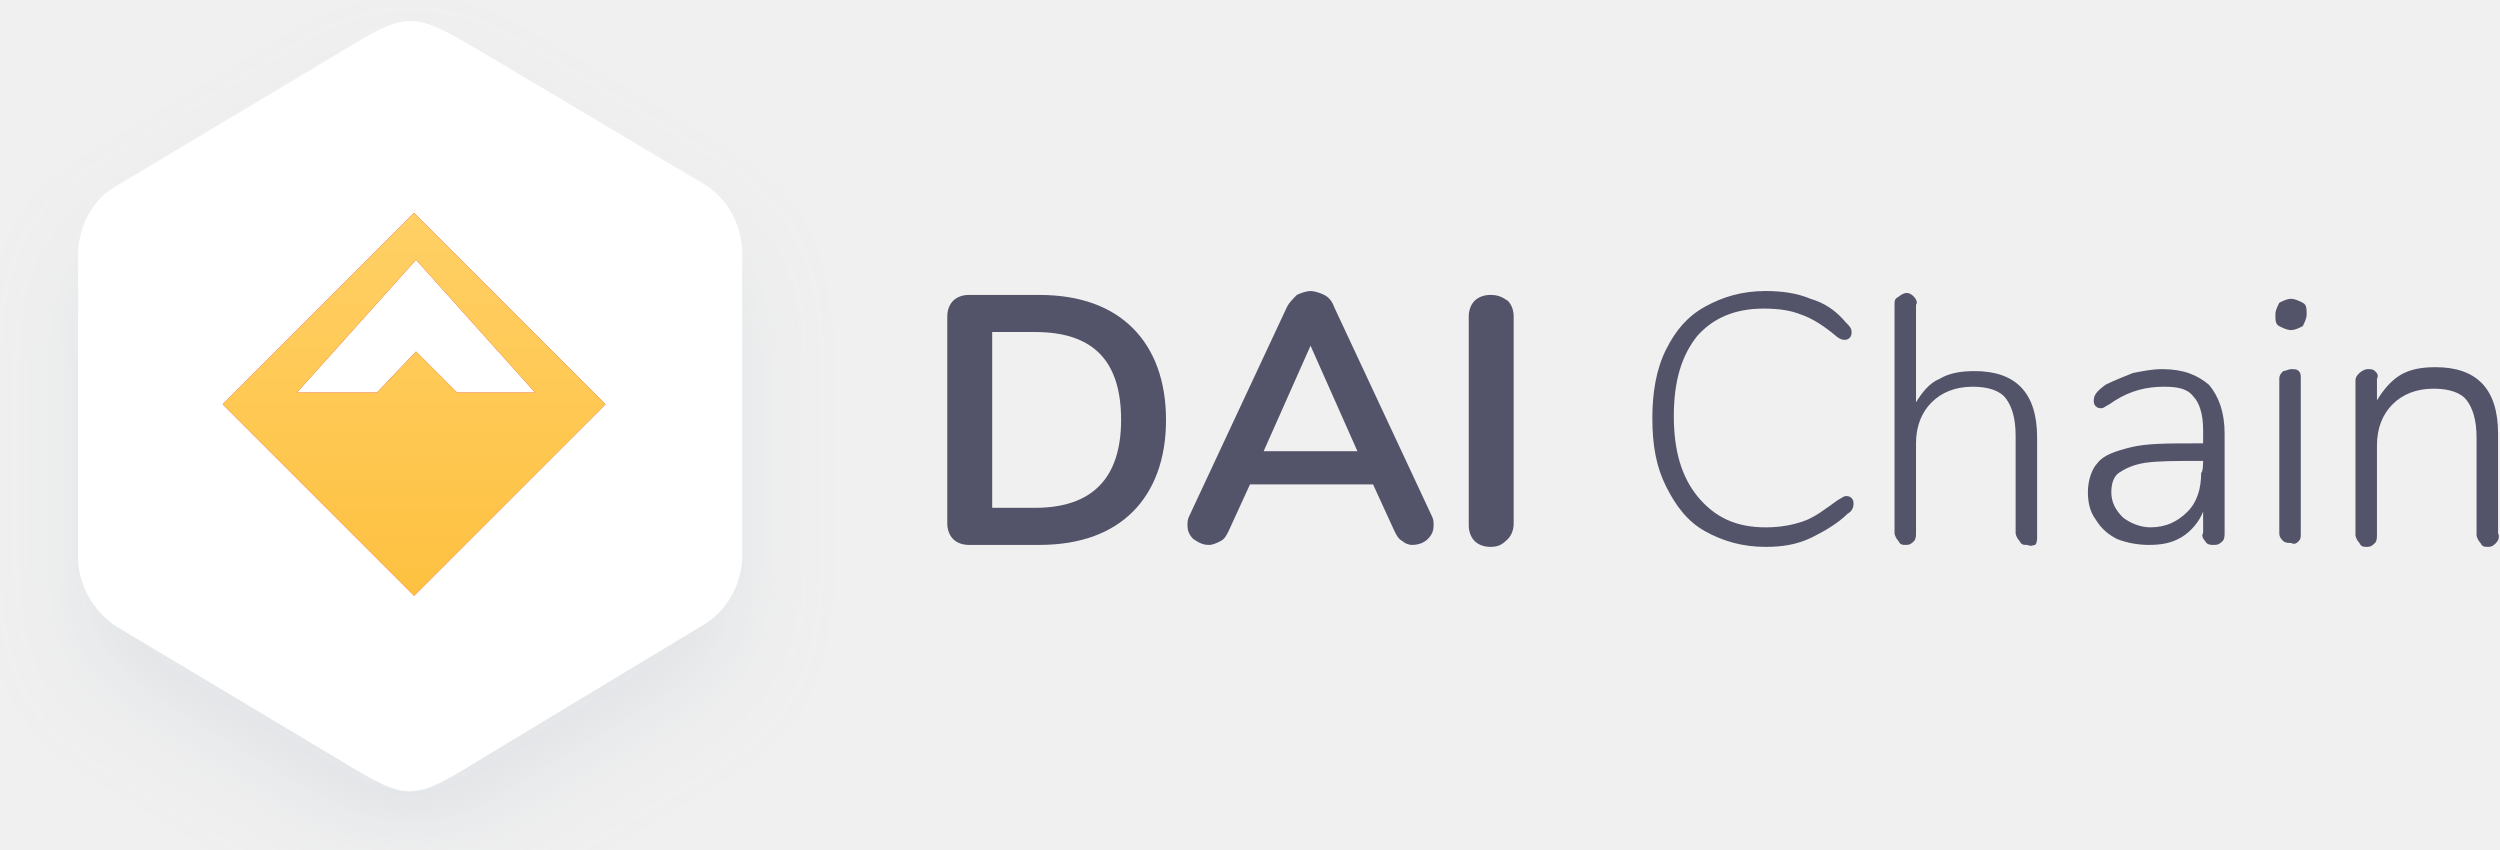
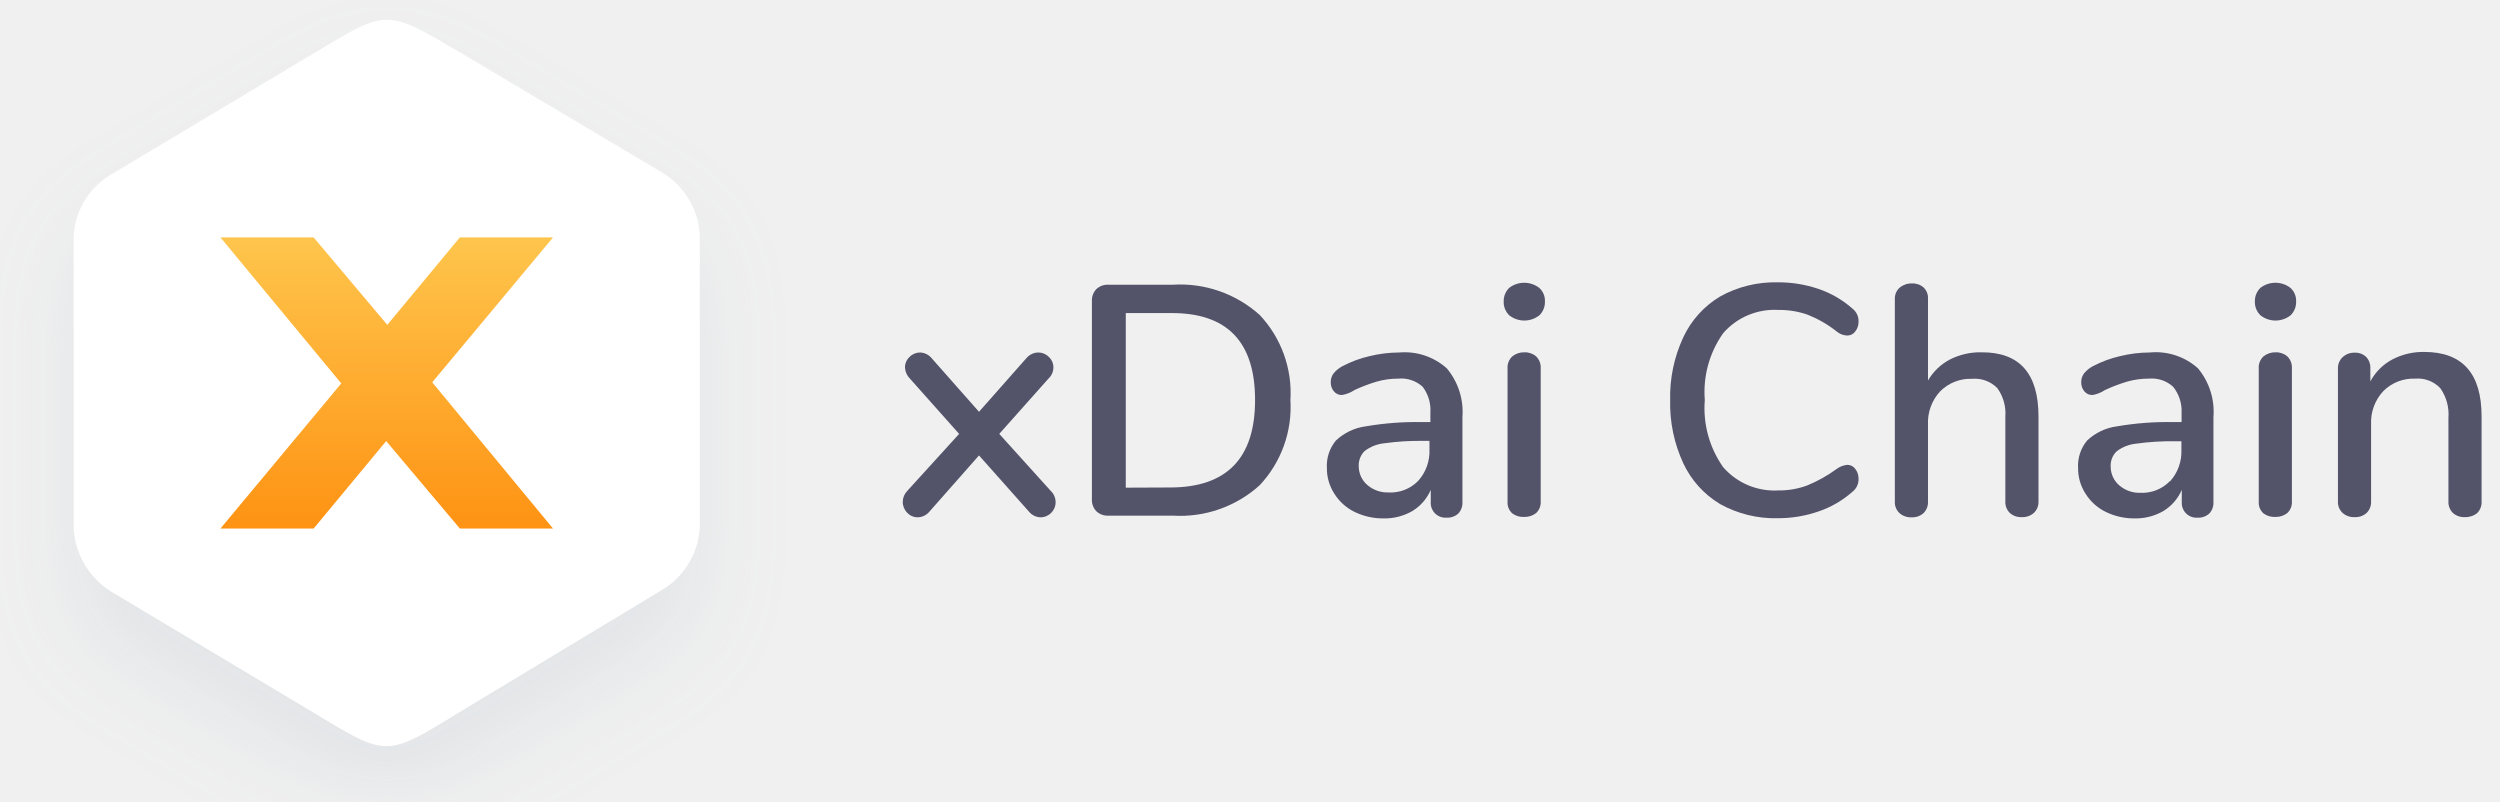
- <svg xmlns="http://www.w3.org/2000/svg" version="1.1" id="Layer_1" x="0px" y="0px" viewBox="0 0 128 43.5" style="enable-background:new 0 0 128 43.5;" xml:space="preserve">
-   <style type="text/css">
- 	.st0{filter:url(#a);}
- 	.st1{fill:#FFFFFF;}
- 	.st2{fill:#D6191E;}
- 	.st3{fill:url(#SVGID_1_);}
- 	.st4{fill:#53546A;}
- </style>
-   <filter filterUnits="userSpaceOnUse" height="49" id="a" width="43" x="0" y="0">
-     <feOffset dy="3" in="SourceAlpha" />
-     <feGaussianBlur result="blurOut" stdDeviation="2.236" />
-     <feFlood flood-color="#ABBAC7" result="floodOut" />
-     <feComposite in="floodOut" in2="blurOut" operator="atop" />
-     <feComponentTransfer>
-       <feFuncA slope=".2" type="linear" />
-     </feComponentTransfer>
-     <feMerge>
-       <feMergeNode />
-       <feMergeNode in="SourceGraphic" />
-     </feMerge>
-   </filter>
-   <g class="st0">
-     <path class="st1" d="M17.2,38.8L6,32.1c-2-1.3-2-3.4-2-3.4l0-15.8c0,0,0-2.3,2-3.4l11.2-6.7c3.8-2.3,3.8-2.3,7.7,0L36,9.4   c2,1.2,2,3.4,2,3.4v15.8c0,0,0,2.2-2,3.4l-11.1,6.7C21,41.1,21,41.1,17.2,38.8z" />
+ <svg xmlns="http://www.w3.org/2000/svg" width="135.75" height="43.5" viewBox="0 0 135.75 43.5">
+   <defs>
+     <style>
+       .a {
+         fill: #fff;
+         filter: url(#b);
+       }
+ 
+       .b {
+         fill: url(#a);
+       }
+ 
+       .c {
+         fill: #53546a;
+       }
+     </style>
+     <linearGradient id="a" x1="21" y1="12.89" x2="21" y2="28.58" gradientUnits="userSpaceOnUse">
+       <stop offset="0" stop-color="#fec54c" />
+       <stop offset="1" stop-color="#fe9314" />
+     </linearGradient>
+     <filter filterUnits="userSpaceOnUse" height="49" id="b" width="43" x="0" y="0">
+       <feOffset dy="3" in="SourceAlpha" />
+       <feGaussianBlur result="blurOut" stdDeviation="2.236" />
+       <feFlood flood-color="#ABBAC7" result="floodOut" />
+       <feComposite in="floodOut" in2="blurOut" operator="atop" />
+       <feComponentTransfer>
+         <feFuncA slope=".2" type="linear" />
+       </feComponentTransfer>
+       <feMerge>
+         <feMergeNode />
+         <feMergeNode in="SourceGraphic" />
+       </feMerge>
+     </filter>
+   </defs>
+   <path class="a" d="M17.2,38.8,6,32.1a4.34,4.34,0,0,1-2-3.4V12.9A4.11,4.11,0,0,1,6,9.5L17.2,2.8C21,.5,21,.5,24.9,2.8L36,9.4a4.22,4.22,0,0,1,2,3.4V28.6A4.22,4.22,0,0,1,36,32L24.9,38.7C21,41.1,21,41.1,17.2,38.8Z" />
+   <polygon class="b" points="30.03 12.89 24.97 12.89 21.03 17.64 17.03 12.89 11.97 12.89 18.53 20.82 11.97 28.7 17.03 28.7 20.97 23.95 24.97 28.7 30.03 28.7 23.47 20.76 30.03 12.89" />
+   <g>
+     <path class="c" d="M57.32,27.27a.82.82,0,0,1-.82.82.84.84,0,0,1-.62-.3l-2.72-3.06-2.7,3.06a.85.85,0,0,1-.62.3.77.77,0,0,1-.58-.25.82.82,0,0,1-.24-.59.86.86,0,0,1,.25-.6l2.81-3.09-2.67-3a.92.92,0,0,1-.27-.6.77.77,0,0,1,.25-.58.8.8,0,0,1,.57-.24.85.85,0,0,1,.62.3l2.58,2.92,2.58-2.92a.86.86,0,0,1,.64-.3.8.8,0,0,1,.57.24.77.77,0,0,1,.25.58.83.83,0,0,1-.27.6l-2.67,3,2.79,3.09A.85.85,0,0,1,57.32,27.27Z" />
+     <path class="c" d="M59.53,27.76a.88.88,0,0,1-.24-.65V16.35a.88.88,0,0,1,.24-.65.9.9,0,0,1,.67-.24h3.49A6.46,6.46,0,0,1,68.4,17.1a6.18,6.18,0,0,1,1.67,4.62,6.21,6.21,0,0,1-1.67,4.63A6.44,6.44,0,0,1,63.69,28H60.2A.9.9,0,0,1,59.53,27.76Zm4-1.29q4.62,0,4.62-4.75T63.58,17H61.13v9.48Z" />
+     <path class="c" d="M78.56,20a3.68,3.68,0,0,1,.85,2.65v4.61a.84.84,0,0,1-.23.63.89.89,0,0,1-.64.22.8.8,0,0,1-.85-.85v-.66a2.51,2.51,0,0,1-1,1.15,3,3,0,0,1-1.56.4,3.52,3.52,0,0,1-1.57-.35,2.68,2.68,0,0,1-1.11-1,2.51,2.51,0,0,1-.4-1.39,2.14,2.14,0,0,1,.49-1.49,2.92,2.92,0,0,1,1.62-.77,16.33,16.33,0,0,1,3.1-.23h.41v-.52A2.09,2.09,0,0,0,77.25,21a1.72,1.72,0,0,0-1.32-.44,4.19,4.19,0,0,0-1.17.16,8.78,8.78,0,0,0-1.21.46,1.74,1.74,0,0,1-.68.27.55.55,0,0,1-.44-.2.73.73,0,0,1-.17-.5.77.77,0,0,1,.15-.47,1.59,1.59,0,0,1,.49-.4,6.08,6.08,0,0,1,1.46-.54,6.8,6.8,0,0,1,1.62-.2A3.43,3.43,0,0,1,78.56,20ZM77,26.12a2.41,2.41,0,0,0,.62-1.72v-.46h-.32a13.84,13.84,0,0,0-2.13.13,2.1,2.1,0,0,0-1.07.42,1.09,1.09,0,0,0-.32.84,1.34,1.34,0,0,0,.46,1,1.68,1.68,0,0,0,1.16.41A2.09,2.09,0,0,0,77,26.12Z" />
+     <path class="c" d="M81.95,17.12a1,1,0,0,1-.3-.75,1,1,0,0,1,.3-.74,1.34,1.34,0,0,1,1.63,0,.94.94,0,0,1,.31.74,1,1,0,0,1-.3.75,1.32,1.32,0,0,1-1.64,0Zm.17,10.76a.78.78,0,0,1-.26-.64V20a.81.81,0,0,1,.26-.65,1,1,0,0,1,.65-.22.93.93,0,0,1,.64.22.83.83,0,0,1,.25.65v7.22a.8.8,0,0,1-.25.64,1,1,0,0,1-.64.21A1,1,0,0,1,82.12,27.88Z" />
+     <path class="c" d="M93.4,27.37a5.09,5.09,0,0,1-2-2.22,7.69,7.69,0,0,1-.71-3.42,7.64,7.64,0,0,1,.71-3.41,5.09,5.09,0,0,1,2-2.22,6.13,6.13,0,0,1,3.13-.77,6.72,6.72,0,0,1,2.22.36,5.4,5.4,0,0,1,1.83,1.06.86.86,0,0,1,.34.71.84.84,0,0,1-.18.54.53.53,0,0,1-.43.22.92.92,0,0,1-.59-.23,6.29,6.29,0,0,0-1.56-.9,4.6,4.6,0,0,0-1.59-.26,3.69,3.69,0,0,0-3,1.26,5.53,5.53,0,0,0-1,3.63,5.56,5.56,0,0,0,1,3.65,3.69,3.69,0,0,0,3,1.26,4.34,4.34,0,0,0,1.56-.27,7.49,7.49,0,0,0,1.59-.89,1.16,1.16,0,0,1,.59-.23.53.53,0,0,1,.43.22.84.84,0,0,1,.18.54.86.86,0,0,1-.34.71,5.39,5.39,0,0,1-1.83,1.06,6.72,6.72,0,0,1-2.22.37A6.13,6.13,0,0,1,93.4,27.37Z" />
+     <path class="c" d="M110.69,22.61v4.62a.81.81,0,0,1-.25.62.93.93,0,0,1-.66.23.9.9,0,0,1-.65-.23.82.82,0,0,1-.24-.62V22.63a2.34,2.34,0,0,0-.44-1.56,1.71,1.71,0,0,0-1.36-.5,2.32,2.32,0,0,0-1.74.68,2.49,2.49,0,0,0-.66,1.81v4.18a.82.82,0,0,1-.24.62.9.9,0,0,1-.65.23.92.92,0,0,1-.66-.23.8.8,0,0,1-.25-.62v-11a.79.79,0,0,1,.26-.62,1,1,0,0,1,.67-.23.89.89,0,0,1,.63.22.77.77,0,0,1,.24.6v4.45a3,3,0,0,1,1.19-1.14,3.62,3.62,0,0,1,1.71-.39Q110.69,19.11,110.69,22.61Z" />
+     <path class="c" d="M119.35,20a3.68,3.68,0,0,1,.84,2.65v4.61a.84.84,0,0,1-.23.63.89.89,0,0,1-.64.22.8.8,0,0,1-.85-.85v-.66a2.51,2.51,0,0,1-1,1.15,3,3,0,0,1-1.56.4,3.52,3.52,0,0,1-1.56-.35,2.68,2.68,0,0,1-1.11-1,2.51,2.51,0,0,1-.4-1.39,2.14,2.14,0,0,1,.49-1.49,2.92,2.92,0,0,1,1.62-.77,16.33,16.33,0,0,1,3.1-.23h.41v-.52A2.09,2.09,0,0,0,118,21a1.72,1.72,0,0,0-1.32-.44,4.18,4.18,0,0,0-1.17.16,8.78,8.78,0,0,0-1.21.46,1.75,1.75,0,0,1-.68.27.55.55,0,0,1-.44-.2.73.73,0,0,1-.17-.5.77.77,0,0,1,.15-.47,1.6,1.6,0,0,1,.49-.4,6.1,6.1,0,0,1,1.46-.54,6.8,6.8,0,0,1,1.62-.2A3.43,3.43,0,0,1,119.35,20Zm-1.52,6.14a2.41,2.41,0,0,0,.62-1.72v-.46h-.32a13.85,13.85,0,0,0-2.13.13,2.1,2.1,0,0,0-1.07.42,1.08,1.08,0,0,0-.32.84,1.34,1.34,0,0,0,.46,1,1.68,1.68,0,0,0,1.16.41A2.09,2.09,0,0,0,117.83,26.12Z" />
+     <path class="c" d="M122.74,17.12a1,1,0,0,1-.3-.75,1,1,0,0,1,.3-.74,1.34,1.34,0,0,1,1.63,0,.94.94,0,0,1,.31.74,1,1,0,0,1-.3.75,1.32,1.32,0,0,1-1.64,0Zm.17,10.76a.78.78,0,0,1-.26-.64V20a.81.81,0,0,1,.26-.65,1,1,0,0,1,.65-.22.93.93,0,0,1,.64.22.83.83,0,0,1,.25.65v7.22a.8.8,0,0,1-.25.64,1,1,0,0,1-.64.21A1,1,0,0,1,122.91,27.88Z" />
+     <path class="c" d="M134.75,22.61v4.62a.82.82,0,0,1-.24.63,1,1,0,0,1-.67.22.9.9,0,0,1-.65-.23.82.82,0,0,1-.24-.62V22.7a2.48,2.48,0,0,0-.44-1.62,1.68,1.68,0,0,0-1.36-.52,2.32,2.32,0,0,0-1.74.68,2.49,2.49,0,0,0-.66,1.81v4.18a.82.82,0,0,1-.24.62.9.9,0,0,1-.65.23.92.92,0,0,1-.66-.23.8.8,0,0,1-.25-.62V20a.8.8,0,0,1,.26-.61.91.91,0,0,1,.65-.24.84.84,0,0,1,.62.23.82.82,0,0,1,.23.6v.73a2.89,2.89,0,0,1,1.19-1.19,3.6,3.6,0,0,1,1.73-.41Q134.75,19.11,134.75,22.61Z" />
  </g>
-   <path class="st2" d="M21.2,30.5l-9.8-9.8l9.8-9.8l9.8,9.8L21.2,30.5z M15.2,20.1h4.1l2-2.1l2.1,2.1h4l-6.1-6.8L15.2,20.1z" />
-   <linearGradient id="SVGID_1_" gradientUnits="userSpaceOnUse" x1="-545.016" y1="511.036" x2="-545.016" y2="512.036" gradientTransform="matrix(19.502 0 0 -19.508 10650.148 9999.791)">
-     <stop offset="0" style="stop-color:#FEC141" />
-     <stop offset="1" style="stop-color:#FFD065" />
-   </linearGradient>
-   <path class="st3" d="M21.2,30.5l-9.8-9.8l9.8-9.8l9.8,9.8L21.2,30.5z M15.2,20.1h4.1l2-2.1l2.1,2.1h4l-6.1-6.8L15.2,20.1z" />
-   <path class="st4" d="M127.8,27.8c-0.1,0.1-0.2,0.2-0.4,0.2c-0.2,0-0.3,0-0.4-0.2c-0.1-0.1-0.2-0.3-0.2-0.4v-5c0-0.9-0.2-1.5-0.5-1.9  c-0.3-0.4-0.9-0.6-1.7-0.6c-0.9,0-1.6,0.3-2.1,0.8s-0.8,1.2-0.8,2.1v4.6c0,0.1,0,0.3-0.1,0.4c-0.1,0.1-0.2,0.2-0.4,0.2  c-0.2,0-0.3,0-0.4-0.2c-0.1-0.1-0.2-0.3-0.2-0.4v-7.9c0-0.2,0.1-0.3,0.2-0.4c0.1-0.1,0.3-0.2,0.4-0.2c0.2,0,0.3,0,0.4,0.1  c0.1,0.1,0.2,0.2,0.1,0.4v1.1c0.3-0.5,0.7-1,1.2-1.3c0.5-0.3,1.1-0.4,1.8-0.4c2.1,0,3.2,1.1,3.2,3.4v5.1  C128,27.5,127.9,27.7,127.8,27.8L127.8,27.8z M117.3,16.9c-0.2,0-0.4-0.1-0.6-0.2c-0.2-0.1-0.2-0.3-0.2-0.6c0-0.2,0.1-0.4,0.2-0.6  c0.2-0.1,0.4-0.2,0.6-0.2c0.2,0,0.4,0.1,0.6,0.2c0.2,0.1,0.2,0.3,0.2,0.6c0,0.2-0.1,0.4-0.2,0.6C117.7,16.8,117.5,16.9,117.3,16.9z   M113.3,27.9c-0.1,0-0.3,0-0.4-0.2c-0.1-0.1-0.2-0.3-0.1-0.4v-1.1c-0.2,0.5-0.6,1-1.1,1.3c-0.5,0.3-1,0.4-1.7,0.4  c-0.5,0-1.1-0.1-1.6-0.3c-0.4-0.2-0.8-0.5-1.1-1c-0.3-0.4-0.4-0.9-0.4-1.4c0-0.6,0.2-1.2,0.5-1.5c0.3-0.4,0.9-0.6,1.7-0.8  c0.8-0.2,1.9-0.2,3.3-0.2h0.4v-0.7c0-0.8-0.2-1.4-0.5-1.7c-0.3-0.4-0.8-0.5-1.5-0.5c-0.9,0-1.7,0.2-2.5,0.7l-0.3,0.2  c-0.2,0.1-0.3,0.2-0.4,0.2c-0.1,0-0.2,0-0.3-0.1c-0.1-0.1-0.1-0.2-0.1-0.3c0-0.3,0.2-0.5,0.6-0.8c0.4-0.2,0.9-0.4,1.4-0.6  c0.5-0.1,1-0.2,1.5-0.2c1.1,0,1.8,0.3,2.4,0.8c0.5,0.6,0.8,1.4,0.8,2.5v5.1c0,0.1,0,0.3-0.1,0.4C113.6,27.9,113.5,27.9,113.3,27.9z   M112.8,23.6h-0.3c-1.2,0-2,0-2.7,0.1c-0.6,0.1-1,0.3-1.3,0.5c-0.3,0.2-0.4,0.6-0.4,1c0,0.5,0.2,0.9,0.6,1.3  c0.4,0.3,0.9,0.5,1.4,0.5c0.8,0,1.4-0.3,1.9-0.8c0.5-0.5,0.7-1.2,0.7-2C112.8,24.2,112.8,23.6,112.8,23.6z M103.8,27.9  c-0.2,0-0.3,0-0.4-0.2c-0.1-0.1-0.2-0.3-0.2-0.4v-5c0-0.9-0.2-1.5-0.5-1.9c-0.3-0.4-0.9-0.6-1.7-0.6c-0.9,0-1.6,0.3-2.1,0.8  s-0.8,1.2-0.8,2.1v4.6c0,0.1,0,0.3-0.1,0.4c-0.1,0.1-0.2,0.2-0.4,0.2c-0.2,0-0.3,0-0.4-0.2c-0.1-0.1-0.2-0.3-0.2-0.4V15.6  c0-0.2,0-0.3,0.2-0.4c0.1-0.1,0.3-0.2,0.4-0.2c0.2,0,0.3,0.1,0.4,0.2c0.1,0.1,0.2,0.3,0.1,0.4v5c0.3-0.5,0.7-1,1.2-1.2  c0.5-0.3,1.1-0.4,1.8-0.4c2.1,0,3.2,1.1,3.2,3.4v5.1c0,0.1,0,0.3-0.1,0.4C104.1,27.9,104,28,103.8,27.9z M90.4,27  c0.7,0,1.3-0.1,1.9-0.3s1.1-0.6,1.8-1.1c0.2-0.1,0.3-0.2,0.4-0.2s0.2,0,0.3,0.1s0.1,0.2,0.1,0.3c0,0.2-0.1,0.4-0.3,0.5  c-0.5,0.5-1.2,0.9-1.8,1.2C92,27.9,91.2,28,90.4,28c-1.2,0-2.2-0.3-3.1-0.8c-0.9-0.5-1.5-1.3-2-2.3s-0.7-2.1-0.7-3.5  c0-1.3,0.2-2.5,0.7-3.5c0.5-1,1.1-1.7,2-2.2c0.9-0.5,1.9-0.8,3.1-0.8c0.8,0,1.6,0.1,2.3,0.4c0.7,0.2,1.3,0.6,1.8,1.2  c0.2,0.2,0.3,0.3,0.3,0.5c0,0.1,0,0.2-0.1,0.3c-0.1,0.1-0.2,0.1-0.3,0.1c-0.1,0-0.3-0.1-0.4-0.2c-0.6-0.5-1.2-0.9-1.8-1.1  c-0.5-0.2-1.1-0.3-1.9-0.3c-1.5,0-2.6,0.5-3.4,1.4c-0.8,1-1.2,2.3-1.2,4.1c0,1.8,0.4,3.1,1.2,4.1C87.8,26.5,88.9,27,90.4,27z   M76.3,28c-0.3,0-0.6-0.1-0.8-0.3c-0.2-0.2-0.3-0.5-0.3-0.8V16.2c0-0.3,0.1-0.6,0.3-0.8c0.2-0.2,0.5-0.3,0.8-0.3  c0.4,0,0.6,0.1,0.9,0.3c0.2,0.2,0.3,0.5,0.3,0.8v10.6c0,0.3-0.1,0.6-0.3,0.8C76.9,27.9,76.7,28,76.3,28z M72.3,27.9  c-0.2,0-0.4-0.1-0.5-0.2c-0.2-0.1-0.3-0.3-0.4-0.5l-1.1-2.4h-6.3l-1.1,2.4c-0.1,0.2-0.2,0.4-0.4,0.5c-0.2,0.1-0.4,0.2-0.6,0.2  c-0.3,0-0.5-0.1-0.8-0.3c-0.2-0.2-0.3-0.4-0.3-0.7c0-0.2,0-0.3,0.1-0.5l5-10.7c0.1-0.2,0.3-0.4,0.5-0.6c0.2-0.1,0.5-0.2,0.7-0.2  s0.5,0.1,0.7,0.2c0.2,0.1,0.4,0.3,0.5,0.6l5,10.7c0.1,0.2,0.1,0.3,0.1,0.5c0,0.3-0.1,0.5-0.3,0.7C72.9,27.8,72.6,27.9,72.3,27.9z   M67.1,17.7l-2.4,5.4h4.8C69.5,23.1,67.1,17.7,67.1,17.7z M53.2,27.9h-3.6c-0.3,0-0.6-0.1-0.8-0.3c-0.2-0.2-0.3-0.5-0.3-0.8V16.2  c0-0.3,0.1-0.6,0.3-0.8c0.2-0.2,0.5-0.3,0.8-0.3h3.6c2.1,0,3.7,0.6,4.8,1.7s1.7,2.7,1.7,4.7c0,2-0.6,3.6-1.7,4.7  C56.9,27.3,55.3,27.9,53.2,27.9z M53,17h-2.2V26H53c2.9,0,4.4-1.5,4.4-4.5C57.4,18.5,56,17,53,17z M117.3,18.9c0.2,0,0.3,0,0.4,0.1  c0.1,0.1,0.1,0.2,0.1,0.4v7.9c0,0.2,0,0.3-0.1,0.4c-0.1,0.1-0.2,0.2-0.4,0.1c-0.1,0-0.3,0-0.4-0.1c-0.1-0.1-0.2-0.2-0.2-0.4v-7.9  c0-0.2,0.1-0.3,0.2-0.4C117,19,117.2,18.9,117.3,18.9z" />
</svg>
